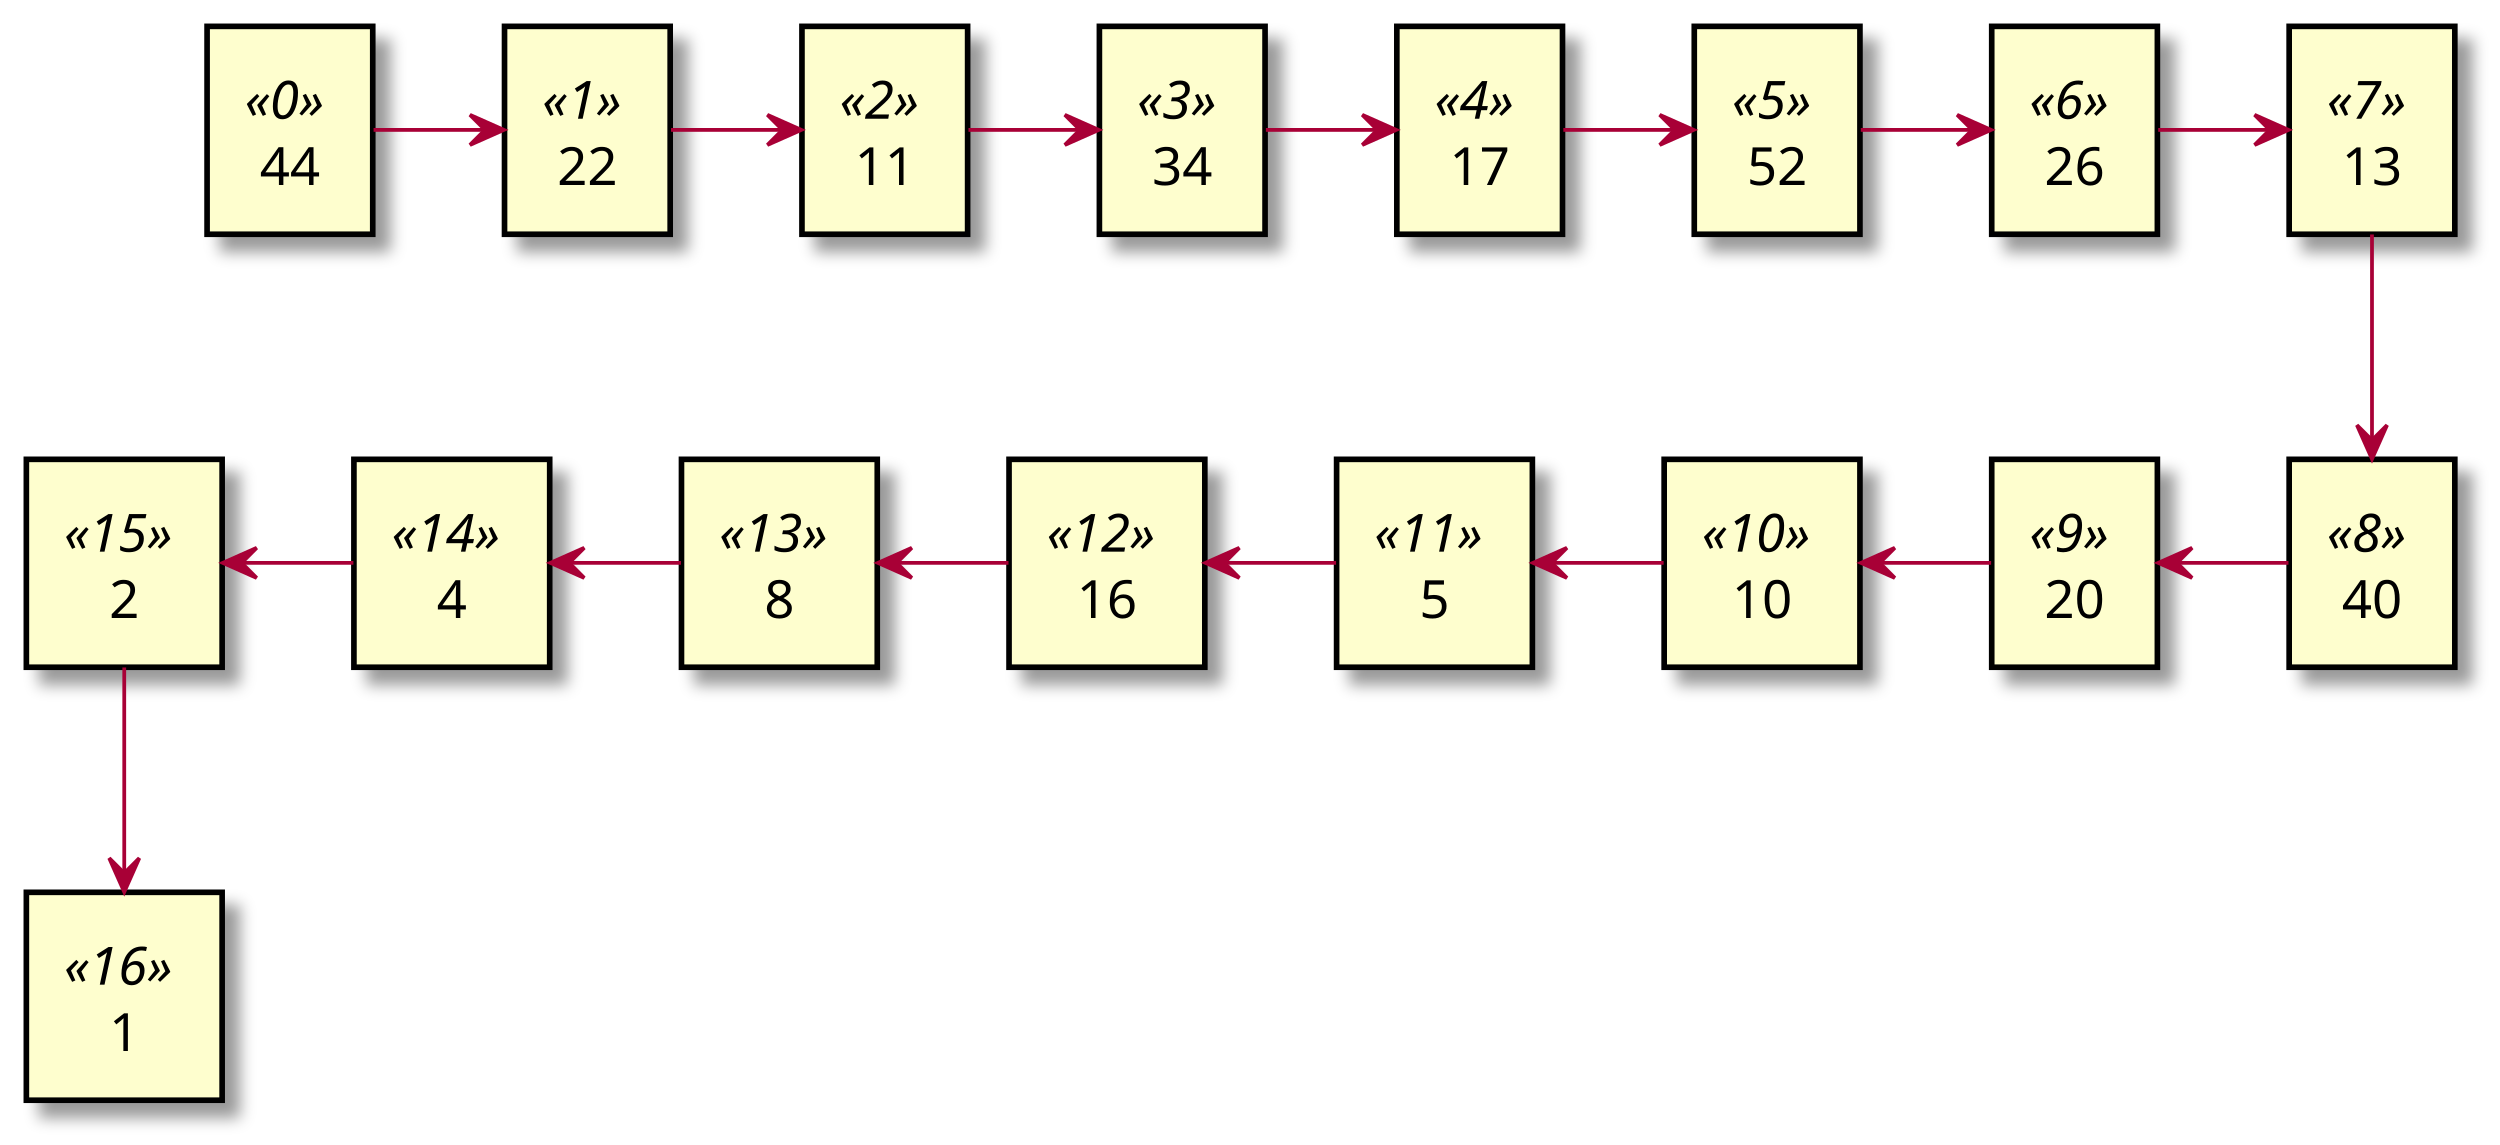
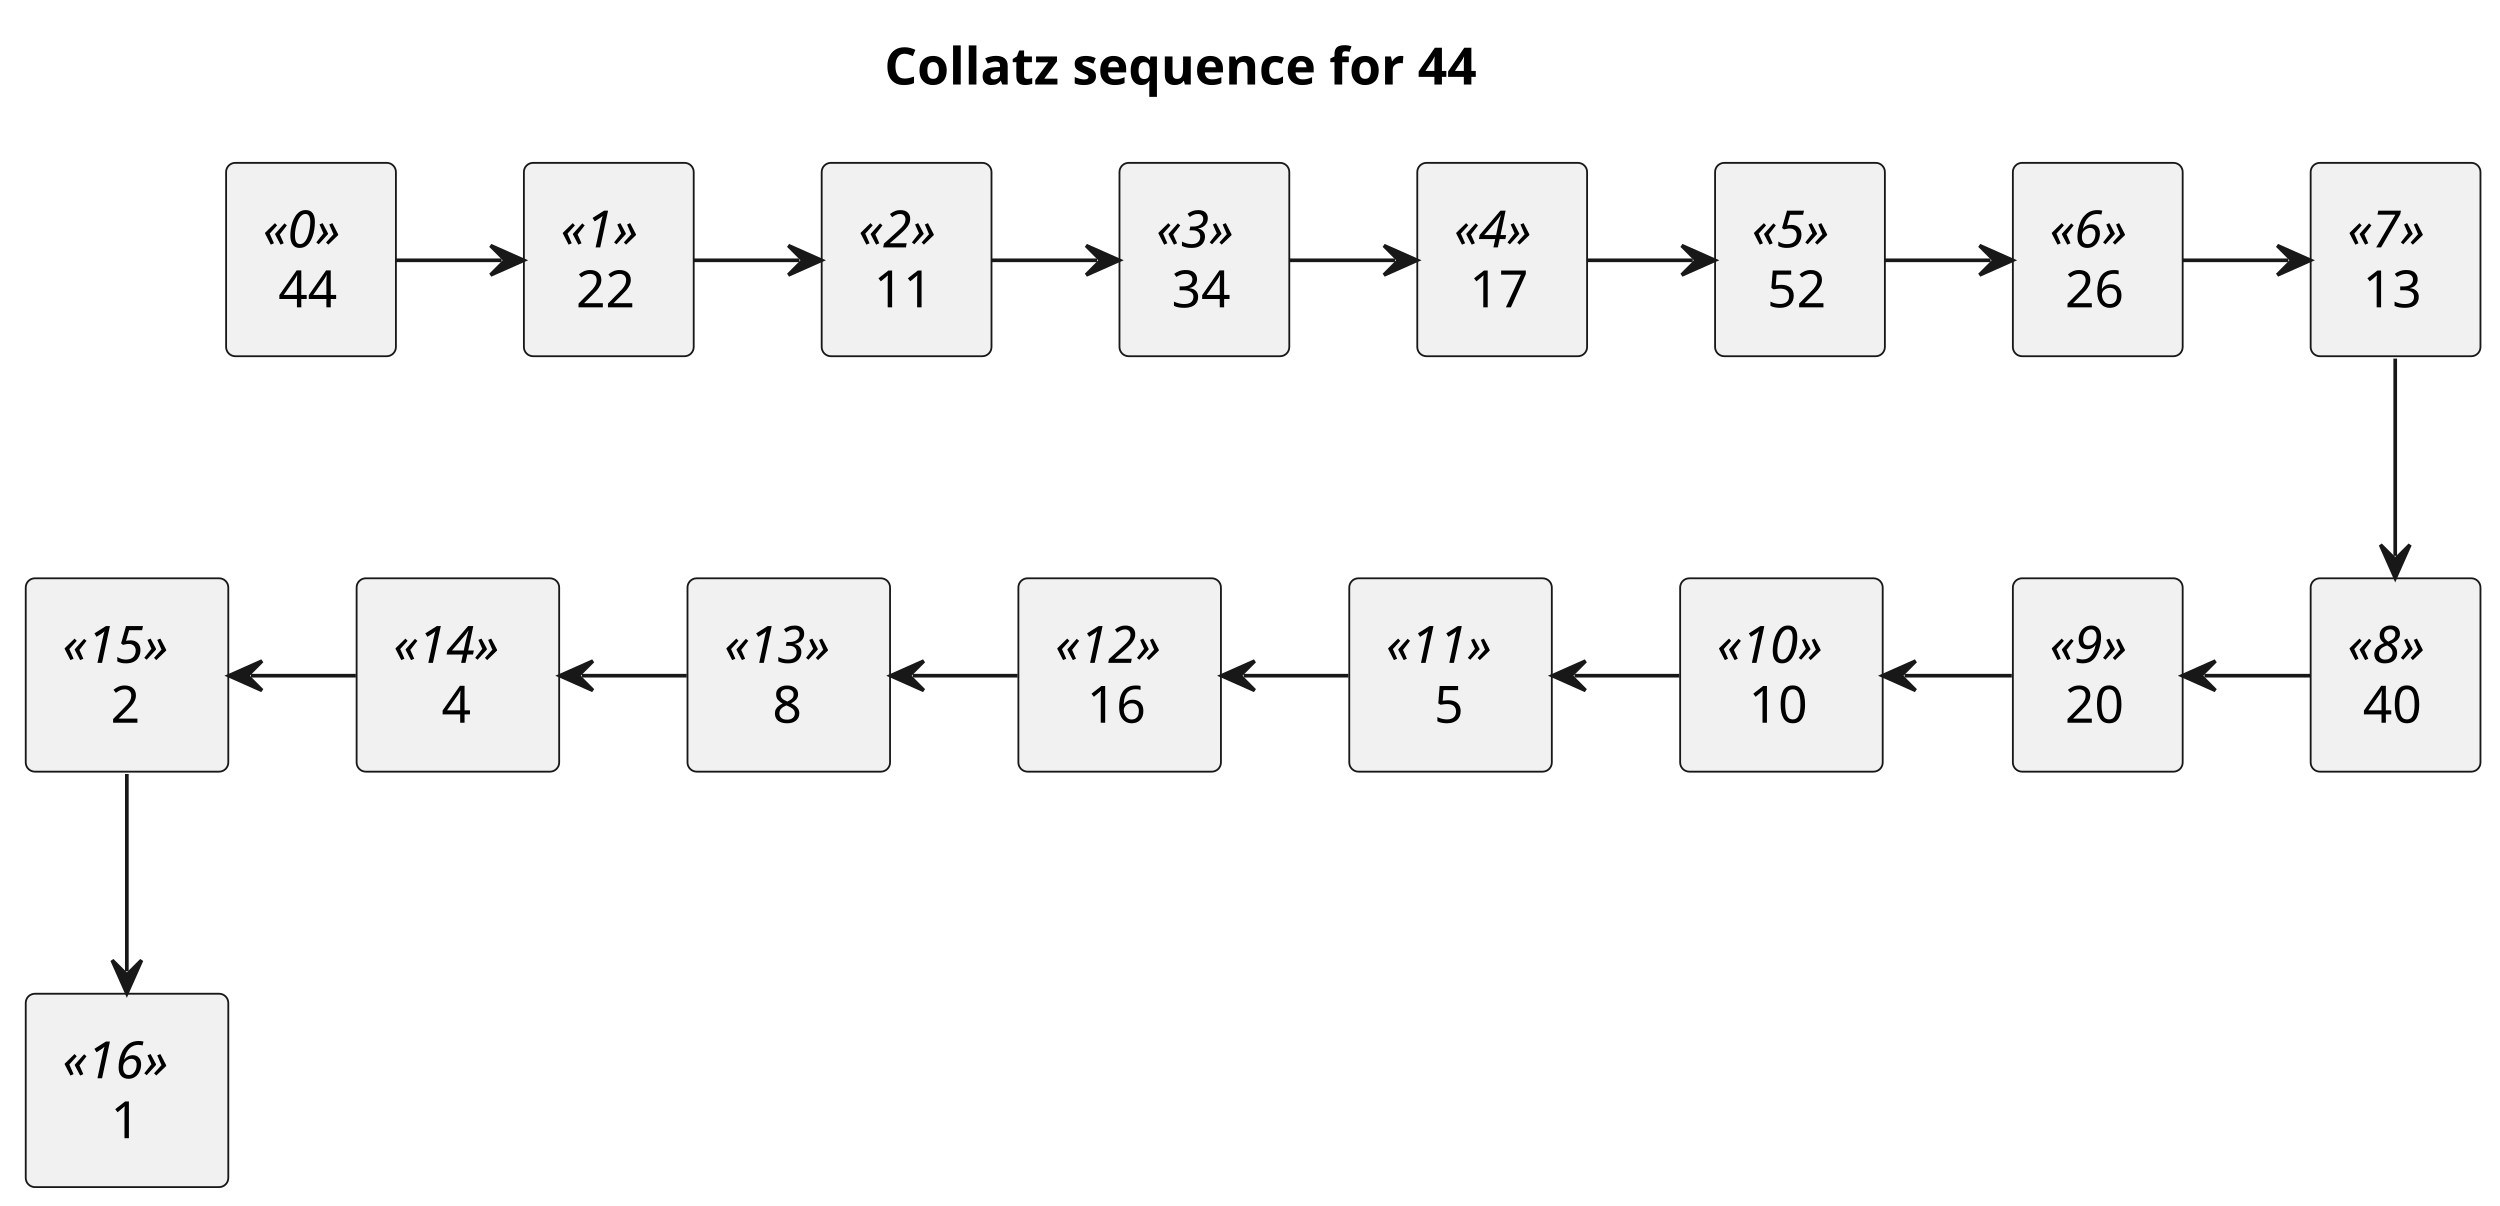
- <svg xmlns="http://www.w3.org/2000/svg" contentScriptType="application/ecmascript" contentStyleType="text/css" height="304px" preserveAspectRatio="none" style="width:664px;height:304px;background:#FFFFFF;" version="1.1" viewBox="0 0 664 304" width="664px" zoomAndPan="magnify">
-   <defs>
-     <filter height="300%" id="f8ib0x39ztjgq" width="300%" x="-1" y="-1">
-       <feGaussianBlur result="blurOut" stdDeviation="2.0" />
-       <feColorMatrix in="blurOut" result="blurOut2" type="matrix" values="0 0 0 0 0 0 0 0 0 0 0 0 0 0 0 0 0 0 .4 0" />
-       <feOffset dx="4.0" dy="4.0" in="blurOut2" result="blurOut3" />
-       <feBlend in="SourceGraphic" in2="blurOut3" mode="normal" />
-     </filter>
-   </defs>
+ <svg xmlns="http://www.w3.org/2000/svg" contentStyleType="text/css" height="328px" preserveAspectRatio="none" style="width:680px;height:328px;background:#FFFFFF;" version="1.1" viewBox="0 0 680 328" width="680px" zoomAndPan="magnify">
+   <defs />
  <g>
-     <rect fill="#FEFECE" filter="url(#f8ib0x39ztjgq)" height="55.219" style="stroke:#000000;stroke-width:1.5;" width="44" x="55" y="7" />
-     <text fill="#000000" font-family="sans-serif" font-size="14" font-style="italic" lengthAdjust="spacing" textLength="24" x="65" y="31.533">«0»</text>
-     <text fill="#000000" font-family="sans-serif" font-size="14" lengthAdjust="spacing" textLength="16" x="69" y="49.143">44</text>
-     <rect fill="#FEFECE" filter="url(#f8ib0x39ztjgq)" height="55.219" style="stroke:#000000;stroke-width:1.5;" width="44" x="134" y="7" />
-     <text fill="#000000" font-family="sans-serif" font-size="14" font-style="italic" lengthAdjust="spacing" textLength="24" x="144" y="31.533">«1»</text>
-     <text fill="#000000" font-family="sans-serif" font-size="14" lengthAdjust="spacing" textLength="16" x="148" y="49.143">22</text>
-     <rect fill="#FEFECE" filter="url(#f8ib0x39ztjgq)" height="55.219" style="stroke:#000000;stroke-width:1.5;" width="44" x="213" y="7" />
-     <text fill="#000000" font-family="sans-serif" font-size="14" font-style="italic" lengthAdjust="spacing" textLength="24" x="223" y="31.533">«2»</text>
-     <text fill="#000000" font-family="sans-serif" font-size="14" lengthAdjust="spacing" textLength="16" x="227" y="49.143">11</text>
-     <rect fill="#FEFECE" filter="url(#f8ib0x39ztjgq)" height="55.219" style="stroke:#000000;stroke-width:1.5;" width="44" x="292" y="7" />
-     <text fill="#000000" font-family="sans-serif" font-size="14" font-style="italic" lengthAdjust="spacing" textLength="24" x="302" y="31.533">«3»</text>
-     <text fill="#000000" font-family="sans-serif" font-size="14" lengthAdjust="spacing" textLength="16" x="306" y="49.143">34</text>
-     <rect fill="#FEFECE" filter="url(#f8ib0x39ztjgq)" height="55.219" style="stroke:#000000;stroke-width:1.5;" width="44" x="371" y="7" />
-     <text fill="#000000" font-family="sans-serif" font-size="14" font-style="italic" lengthAdjust="spacing" textLength="24" x="381" y="31.533">«4»</text>
-     <text fill="#000000" font-family="sans-serif" font-size="14" lengthAdjust="spacing" textLength="16" x="385" y="49.143">17</text>
-     <rect fill="#FEFECE" filter="url(#f8ib0x39ztjgq)" height="55.219" style="stroke:#000000;stroke-width:1.5;" width="44" x="450" y="7" />
-     <text fill="#000000" font-family="sans-serif" font-size="14" font-style="italic" lengthAdjust="spacing" textLength="24" x="460" y="31.533">«5»</text>
-     <text fill="#000000" font-family="sans-serif" font-size="14" lengthAdjust="spacing" textLength="16" x="464" y="49.143">52</text>
-     <rect fill="#FEFECE" filter="url(#f8ib0x39ztjgq)" height="55.219" style="stroke:#000000;stroke-width:1.5;" width="44" x="529" y="7" />
-     <text fill="#000000" font-family="sans-serif" font-size="14" font-style="italic" lengthAdjust="spacing" textLength="24" x="539" y="31.533">«6»</text>
-     <text fill="#000000" font-family="sans-serif" font-size="14" lengthAdjust="spacing" textLength="16" x="543" y="49.143">26</text>
-     <rect fill="#FEFECE" filter="url(#f8ib0x39ztjgq)" height="55.219" style="stroke:#000000;stroke-width:1.5;" width="44" x="608" y="7" />
-     <text fill="#000000" font-family="sans-serif" font-size="14" font-style="italic" lengthAdjust="spacing" textLength="24" x="618" y="31.533">«7»</text>
-     <text fill="#000000" font-family="sans-serif" font-size="14" lengthAdjust="spacing" textLength="16" x="622" y="49.143">13</text>
-     <rect fill="#FEFECE" filter="url(#f8ib0x39ztjgq)" height="55.219" style="stroke:#000000;stroke-width:1.5;" width="44" x="608" y="122" />
-     <text fill="#000000" font-family="sans-serif" font-size="14" font-style="italic" lengthAdjust="spacing" textLength="24" x="618" y="146.533">«8»</text>
-     <text fill="#000000" font-family="sans-serif" font-size="14" lengthAdjust="spacing" textLength="16" x="622" y="164.143">40</text>
-     <rect fill="#FEFECE" filter="url(#f8ib0x39ztjgq)" height="55.219" style="stroke:#000000;stroke-width:1.5;" width="44" x="529" y="122" />
-     <text fill="#000000" font-family="sans-serif" font-size="14" font-style="italic" lengthAdjust="spacing" textLength="24" x="539" y="146.533">«9»</text>
-     <text fill="#000000" font-family="sans-serif" font-size="14" lengthAdjust="spacing" textLength="16" x="543" y="164.143">20</text>
-     <rect fill="#FEFECE" filter="url(#f8ib0x39ztjgq)" height="55.219" style="stroke:#000000;stroke-width:1.5;" width="52" x="442" y="122" />
-     <text fill="#000000" font-family="sans-serif" font-size="14" font-style="italic" lengthAdjust="spacing" textLength="32" x="452" y="146.533">«10»</text>
-     <text fill="#000000" font-family="sans-serif" font-size="14" lengthAdjust="spacing" textLength="16" x="460" y="164.143">10</text>
-     <rect fill="#FEFECE" filter="url(#f8ib0x39ztjgq)" height="55.219" style="stroke:#000000;stroke-width:1.5;" width="52" x="355" y="122" />
-     <text fill="#000000" font-family="sans-serif" font-size="14" font-style="italic" lengthAdjust="spacing" textLength="32" x="365" y="146.533">«11»</text>
-     <text fill="#000000" font-family="sans-serif" font-size="14" lengthAdjust="spacing" textLength="8" x="377" y="164.143">5</text>
-     <rect fill="#FEFECE" filter="url(#f8ib0x39ztjgq)" height="55.219" style="stroke:#000000;stroke-width:1.5;" width="52" x="268" y="122" />
-     <text fill="#000000" font-family="sans-serif" font-size="14" font-style="italic" lengthAdjust="spacing" textLength="32" x="278" y="146.533">«12»</text>
-     <text fill="#000000" font-family="sans-serif" font-size="14" lengthAdjust="spacing" textLength="16" x="286" y="164.143">16</text>
-     <rect fill="#FEFECE" filter="url(#f8ib0x39ztjgq)" height="55.219" style="stroke:#000000;stroke-width:1.5;" width="52" x="181" y="122" />
-     <text fill="#000000" font-family="sans-serif" font-size="14" font-style="italic" lengthAdjust="spacing" textLength="32" x="191" y="146.533">«13»</text>
-     <text fill="#000000" font-family="sans-serif" font-size="14" lengthAdjust="spacing" textLength="8" x="203" y="164.143">8</text>
-     <rect fill="#FEFECE" filter="url(#f8ib0x39ztjgq)" height="55.219" style="stroke:#000000;stroke-width:1.5;" width="52" x="94" y="122" />
-     <text fill="#000000" font-family="sans-serif" font-size="14" font-style="italic" lengthAdjust="spacing" textLength="32" x="104" y="146.533">«14»</text>
-     <text fill="#000000" font-family="sans-serif" font-size="14" lengthAdjust="spacing" textLength="8" x="116" y="164.143">4</text>
-     <rect fill="#FEFECE" filter="url(#f8ib0x39ztjgq)" height="55.219" style="stroke:#000000;stroke-width:1.5;" width="52" x="7" y="122" />
-     <text fill="#000000" font-family="sans-serif" font-size="14" font-style="italic" lengthAdjust="spacing" textLength="32" x="17" y="146.533">«15»</text>
-     <text fill="#000000" font-family="sans-serif" font-size="14" lengthAdjust="spacing" textLength="8" x="29" y="164.143">2</text>
-     <rect fill="#FEFECE" filter="url(#f8ib0x39ztjgq)" height="55.219" style="stroke:#000000;stroke-width:1.5;" width="52" x="7" y="237" />
-     <text fill="#000000" font-family="sans-serif" font-size="14" font-style="italic" lengthAdjust="spacing" textLength="32" x="17" y="261.533">«16»</text>
-     <text fill="#000000" font-family="sans-serif" font-size="14" lengthAdjust="spacing" textLength="8" x="29" y="279.143">1</text>
-     <path d="M99.22,34.5 C109.04,34.5 118.86,34.5 128.68,34.5 " fill="none" id="44-to-22" style="stroke:#A80036;stroke-width:1.0;" />
-     <polygon fill="#A80036" points="133.82,34.5,124.82,30.5,128.82,34.5,124.82,38.5,133.82,34.5" style="stroke:#A80036;stroke-width:1.0;" />
-     <path d="M178.22,34.5 C188.04,34.5 197.86,34.5 207.68,34.5 " fill="none" id="22-to-11" style="stroke:#A80036;stroke-width:1.0;" />
-     <polygon fill="#A80036" points="212.82,34.5,203.82,30.5,207.82,34.5,203.82,38.5,212.82,34.5" style="stroke:#A80036;stroke-width:1.0;" />
-     <path d="M257.22,34.5 C267.04,34.5 276.86,34.5 286.68,34.5 " fill="none" id="11-to-34" style="stroke:#A80036;stroke-width:1.0;" />
-     <polygon fill="#A80036" points="291.82,34.5,282.82,30.5,286.82,34.5,282.82,38.5,291.82,34.5" style="stroke:#A80036;stroke-width:1.0;" />
-     <path d="M336.22,34.5 C346.04,34.5 355.86,34.5 365.68,34.5 " fill="none" id="34-to-17" style="stroke:#A80036;stroke-width:1.0;" />
-     <polygon fill="#A80036" points="370.82,34.5,361.82,30.5,365.82,34.5,361.82,38.5,370.82,34.5" style="stroke:#A80036;stroke-width:1.0;" />
-     <path d="M415.22,34.5 C425.04,34.5 434.86,34.5 444.68,34.5 " fill="none" id="17-to-52" style="stroke:#A80036;stroke-width:1.0;" />
-     <polygon fill="#A80036" points="449.82,34.5,440.82,30.5,444.82,34.5,440.82,38.5,449.82,34.5" style="stroke:#A80036;stroke-width:1.0;" />
-     <path d="M494.22,34.5 C504.04,34.5 513.86,34.5 523.68,34.5 " fill="none" id="52-to-26" style="stroke:#A80036;stroke-width:1.0;" />
-     <polygon fill="#A80036" points="528.82,34.5,519.82,30.5,523.82,34.5,519.82,38.5,528.82,34.5" style="stroke:#A80036;stroke-width:1.0;" />
-     <path d="M573.22,34.5 C583.04,34.5 592.86,34.5 602.68,34.5 " fill="none" id="26-to-13" style="stroke:#A80036;stroke-width:1.0;" />
-     <polygon fill="#A80036" points="607.82,34.5,598.82,30.5,602.82,34.5,598.82,38.5,607.82,34.5" style="stroke:#A80036;stroke-width:1.0;" />
-     <path d="M630,62.28 C630,78.6 630,99.56 630,116.72 " fill="none" id="13-to-40" style="stroke:#A80036;stroke-width:1.0;" />
-     <polygon fill="#A80036" points="630,121.91,634,112.91,630,116.91,626,112.91,630,121.91" style="stroke:#A80036;stroke-width:1.0;" />
-     <path d="M578.35,149.5 C588.18,149.5 598,149.5 607.82,149.5 " fill="none" id="20-backto-40" style="stroke:#A80036;stroke-width:1.0;" />
-     <polygon fill="#A80036" points="573.22,149.5,582.22,153.5,578.22,149.5,582.22,145.5,573.22,149.5" style="stroke:#A80036;stroke-width:1.0;" />
-     <path d="M499.39,149.5 C509.21,149.5 519.02,149.5 528.84,149.5 " fill="none" id="10-backto-20" style="stroke:#A80036;stroke-width:1.0;" />
-     <polygon fill="#A80036" points="494.26,149.5,503.26,153.5,499.26,149.5,503.26,145.5,494.26,149.5" style="stroke:#A80036;stroke-width:1.0;" />
-     <path d="M412.32,149.5 C422.17,149.5 432.01,149.5 441.86,149.5 " fill="none" id="5-backto-10" style="stroke:#A80036;stroke-width:1.0;" />
-     <polygon fill="#A80036" points="407.17,149.5,416.17,153.5,412.17,149.5,416.17,145.5,407.17,149.5" style="stroke:#A80036;stroke-width:1.0;" />
-     <path d="M325.32,149.5 C335.17,149.5 345.01,149.5 354.86,149.5 " fill="none" id="16-backto-5" style="stroke:#A80036;stroke-width:1.0;" />
-     <polygon fill="#A80036" points="320.17,149.5,329.17,153.5,325.17,149.5,329.17,145.5,320.17,149.5" style="stroke:#A80036;stroke-width:1.0;" />
-     <path d="M238.32,149.5 C248.17,149.5 258.01,149.5 267.86,149.5 " fill="none" id="8-backto-16" style="stroke:#A80036;stroke-width:1.0;" />
-     <polygon fill="#A80036" points="233.17,149.5,242.17,153.5,238.17,149.5,242.17,145.5,233.17,149.5" style="stroke:#A80036;stroke-width:1.0;" />
-     <path d="M151.32,149.5 C161.17,149.5 171.01,149.5 180.86,149.5 " fill="none" id="4-backto-8" style="stroke:#A80036;stroke-width:1.0;" />
-     <polygon fill="#A80036" points="146.17,149.5,155.17,153.5,151.17,149.5,155.17,145.5,146.17,149.5" style="stroke:#A80036;stroke-width:1.0;" />
-     <path d="M64.32,149.5 C74.17,149.5 84.01,149.5 93.86,149.5 " fill="none" id="2-backto-4" style="stroke:#A80036;stroke-width:1.0;" />
-     <polygon fill="#A80036" points="59.17,149.5,68.17,153.5,64.17,149.5,68.17,145.5,59.17,149.5" style="stroke:#A80036;stroke-width:1.0;" />
-     <path d="M33,177.28 C33,193.6 33,214.56 33,231.72 " fill="none" id="2-to-1" style="stroke:#A80036;stroke-width:1.0;" />
-     <polygon fill="#A80036" points="33,236.91,37,227.91,33,231.91,29,227.91,33,236.91" style="stroke:#A80036;stroke-width:1.0;" />
+     <text fill="#000000" font-family="sans-serif" font-size="14" font-weight="bold" lengthAdjust="spacing" textLength="185.568" x="240.56" y="22.995">Collatz sequence for 44</text>
+     <g id="elem_44">
+       <rect fill="#F1F1F1" height="52.594" rx="2.5" ry="2.5" style="stroke:#181818;stroke-width:0.5;" width="46.188" x="61.5" y="44.297" />
+       <text fill="#000000" font-family="sans-serif" font-size="14" font-style="italic" lengthAdjust="spacing" textLength="26.189" x="71.5" y="67.292">«0»</text>
+       <text fill="#000000" font-family="sans-serif" font-size="14" lengthAdjust="spacing" textLength="17.814" x="75.687" y="83.589">44</text>
+     </g>
+     <g id="elem_22">
+       <rect fill="#F1F1F1" height="52.594" rx="2.5" ry="2.5" style="stroke:#181818;stroke-width:0.5;" width="46.188" x="142.5" y="44.297" />
+       <text fill="#000000" font-family="sans-serif" font-size="14" font-style="italic" lengthAdjust="spacing" textLength="26.189" x="152.5" y="67.292">«1»</text>
+       <text fill="#000000" font-family="sans-serif" font-size="14" lengthAdjust="spacing" textLength="17.814" x="156.687" y="83.589">22</text>
+     </g>
+     <g id="elem_11">
+       <rect fill="#F1F1F1" height="52.594" rx="2.5" ry="2.5" style="stroke:#181818;stroke-width:0.5;" width="46.188" x="223.5" y="44.297" />
+       <text fill="#000000" font-family="sans-serif" font-size="14" font-style="italic" lengthAdjust="spacing" textLength="26.189" x="233.5" y="67.292">«2»</text>
+       <text fill="#000000" font-family="sans-serif" font-size="14" lengthAdjust="spacing" textLength="17.814" x="237.687" y="83.589">11</text>
+     </g>
+     <g id="elem_34">
+       <rect fill="#F1F1F1" height="52.594" rx="2.5" ry="2.5" style="stroke:#181818;stroke-width:0.5;" width="46.188" x="304.5" y="44.297" />
+       <text fill="#000000" font-family="sans-serif" font-size="14" font-style="italic" lengthAdjust="spacing" textLength="26.189" x="314.5" y="67.292">«3»</text>
+       <text fill="#000000" font-family="sans-serif" font-size="14" lengthAdjust="spacing" textLength="17.814" x="318.687" y="83.589">34</text>
+     </g>
+     <g id="elem_17">
+       <rect fill="#F1F1F1" height="52.594" rx="2.5" ry="2.5" style="stroke:#181818;stroke-width:0.5;" width="46.188" x="385.5" y="44.297" />
+       <text fill="#000000" font-family="sans-serif" font-size="14" font-style="italic" lengthAdjust="spacing" textLength="26.189" x="395.5" y="67.292">«4»</text>
+       <text fill="#000000" font-family="sans-serif" font-size="14" lengthAdjust="spacing" textLength="17.814" x="399.687" y="83.589">17</text>
+     </g>
+     <g id="elem_52">
+       <rect fill="#F1F1F1" height="52.594" rx="2.5" ry="2.5" style="stroke:#181818;stroke-width:0.5;" width="46.188" x="466.5" y="44.297" />
+       <text fill="#000000" font-family="sans-serif" font-size="14" font-style="italic" lengthAdjust="spacing" textLength="26.189" x="476.5" y="67.292">«5»</text>
+       <text fill="#000000" font-family="sans-serif" font-size="14" lengthAdjust="spacing" textLength="17.814" x="480.687" y="83.589">52</text>
+     </g>
+     <g id="elem_26">
+       <rect fill="#F1F1F1" height="52.594" rx="2.5" ry="2.5" style="stroke:#181818;stroke-width:0.5;" width="46.188" x="547.5" y="44.297" />
+       <text fill="#000000" font-family="sans-serif" font-size="14" font-style="italic" lengthAdjust="spacing" textLength="26.189" x="557.5" y="67.292">«6»</text>
+       <text fill="#000000" font-family="sans-serif" font-size="14" lengthAdjust="spacing" textLength="17.814" x="561.687" y="83.589">26</text>
+     </g>
+     <g id="elem_13">
+       <rect fill="#F1F1F1" height="52.594" rx="2.5" ry="2.5" style="stroke:#181818;stroke-width:0.5;" width="46.188" x="628.5" y="44.297" />
+       <text fill="#000000" font-family="sans-serif" font-size="14" font-style="italic" lengthAdjust="spacing" textLength="26.189" x="638.5" y="67.292">«7»</text>
+       <text fill="#000000" font-family="sans-serif" font-size="14" lengthAdjust="spacing" textLength="17.814" x="642.687" y="83.589">13</text>
+     </g>
+     <g id="elem_40">
+       <rect fill="#F1F1F1" height="52.594" rx="2.5" ry="2.5" style="stroke:#181818;stroke-width:0.5;" width="46.188" x="628.5" y="157.297" />
+       <text fill="#000000" font-family="sans-serif" font-size="14" font-style="italic" lengthAdjust="spacing" textLength="26.189" x="638.5" y="180.292">«8»</text>
+       <text fill="#000000" font-family="sans-serif" font-size="14" lengthAdjust="spacing" textLength="17.814" x="642.687" y="196.589">40</text>
+     </g>
+     <g id="elem_20">
+       <rect fill="#F1F1F1" height="52.594" rx="2.5" ry="2.5" style="stroke:#181818;stroke-width:0.5;" width="46.188" x="547.5" y="157.297" />
+       <text fill="#000000" font-family="sans-serif" font-size="14" font-style="italic" lengthAdjust="spacing" textLength="26.189" x="557.5" y="180.292">«9»</text>
+       <text fill="#000000" font-family="sans-serif" font-size="14" lengthAdjust="spacing" textLength="17.814" x="561.687" y="196.589">20</text>
+     </g>
+     <g id="elem_10">
+       <rect fill="#F1F1F1" height="52.594" rx="2.5" ry="2.5" style="stroke:#181818;stroke-width:0.5;" width="55.096" x="457" y="157.297" />
+       <text fill="#000000" font-family="sans-serif" font-size="14" font-style="italic" lengthAdjust="spacing" textLength="35.096" x="467" y="180.292">«10»</text>
+       <text fill="#000000" font-family="sans-serif" font-size="14" lengthAdjust="spacing" textLength="17.814" x="475.641" y="196.589">10</text>
+     </g>
+     <g id="elem_5">
+       <rect fill="#F1F1F1" height="52.594" rx="2.5" ry="2.5" style="stroke:#181818;stroke-width:0.5;" width="55.096" x="367" y="157.297" />
+       <text fill="#000000" font-family="sans-serif" font-size="14" font-style="italic" lengthAdjust="spacing" textLength="35.096" x="377" y="180.292">«11»</text>
+       <text fill="#000000" font-family="sans-serif" font-size="14" lengthAdjust="spacing" textLength="8.907" x="390.094" y="196.589">5</text>
+     </g>
+     <g id="elem_16">
+       <rect fill="#F1F1F1" height="52.594" rx="2.5" ry="2.5" style="stroke:#181818;stroke-width:0.5;" width="55.096" x="277" y="157.297" />
+       <text fill="#000000" font-family="sans-serif" font-size="14" font-style="italic" lengthAdjust="spacing" textLength="35.096" x="287" y="180.292">«12»</text>
+       <text fill="#000000" font-family="sans-serif" font-size="14" lengthAdjust="spacing" textLength="17.814" x="295.641" y="196.589">16</text>
+     </g>
+     <g id="elem_8">
+       <rect fill="#F1F1F1" height="52.594" rx="2.5" ry="2.5" style="stroke:#181818;stroke-width:0.5;" width="55.096" x="187" y="157.297" />
+       <text fill="#000000" font-family="sans-serif" font-size="14" font-style="italic" lengthAdjust="spacing" textLength="35.096" x="197" y="180.292">«13»</text>
+       <text fill="#000000" font-family="sans-serif" font-size="14" lengthAdjust="spacing" textLength="8.907" x="210.094" y="196.589">8</text>
+     </g>
+     <g id="elem_4">
+       <rect fill="#F1F1F1" height="52.594" rx="2.5" ry="2.5" style="stroke:#181818;stroke-width:0.5;" width="55.096" x="97" y="157.297" />
+       <text fill="#000000" font-family="sans-serif" font-size="14" font-style="italic" lengthAdjust="spacing" textLength="35.096" x="107" y="180.292">«14»</text>
+       <text fill="#000000" font-family="sans-serif" font-size="14" lengthAdjust="spacing" textLength="8.907" x="120.094" y="196.589">4</text>
+     </g>
+     <g id="elem_2">
+       <rect fill="#F1F1F1" height="52.594" rx="2.5" ry="2.5" style="stroke:#181818;stroke-width:0.5;" width="55.096" x="7" y="157.297" />
+       <text fill="#000000" font-family="sans-serif" font-size="14" font-style="italic" lengthAdjust="spacing" textLength="35.096" x="17" y="180.292">«15»</text>
+       <text fill="#000000" font-family="sans-serif" font-size="14" lengthAdjust="spacing" textLength="8.907" x="30.094" y="196.589">2</text>
+     </g>
+     <g id="elem_1">
+       <rect fill="#F1F1F1" height="52.594" rx="2.5" ry="2.5" style="stroke:#181818;stroke-width:0.5;" width="55.096" x="7" y="270.297" />
+       <text fill="#000000" font-family="sans-serif" font-size="14" font-style="italic" lengthAdjust="spacing" textLength="35.096" x="17" y="293.292">«16»</text>
+       <text fill="#000000" font-family="sans-serif" font-size="14" lengthAdjust="spacing" textLength="8.907" x="30.094" y="309.589">1</text>
+     </g>
+     <g id="link_44_22">
+       <path d="M107.6,70.797 C119.21,70.797 124.82,70.797 136.43,70.797 " fill="none" id="44-to-22" style="stroke:#181818;stroke-width:1.0;" />
+       <polygon fill="#181818" points="142.43,70.797,133.43,66.797,137.43,70.797,133.43,74.797,142.43,70.797" style="stroke:#181818;stroke-width:1.0;" />
+     </g>
+     <g id="link_22_11">
+       <path d="M188.6,70.797 C200.21,70.797 205.82,70.797 217.43,70.797 " fill="none" id="22-to-11" style="stroke:#181818;stroke-width:1.0;" />
+       <polygon fill="#181818" points="223.43,70.797,214.43,66.797,218.43,70.797,214.43,74.797,223.43,70.797" style="stroke:#181818;stroke-width:1.0;" />
+     </g>
+     <g id="link_11_34">
+       <path d="M269.6,70.797 C281.21,70.797 286.82,70.797 298.43,70.797 " fill="none" id="11-to-34" style="stroke:#181818;stroke-width:1.0;" />
+       <polygon fill="#181818" points="304.43,70.797,295.43,66.797,299.43,70.797,295.43,74.797,304.43,70.797" style="stroke:#181818;stroke-width:1.0;" />
+     </g>
+     <g id="link_34_17">
+       <path d="M350.6,70.797 C362.21,70.797 367.82,70.797 379.43,70.797 " fill="none" id="34-to-17" style="stroke:#181818;stroke-width:1.0;" />
+       <polygon fill="#181818" points="385.43,70.797,376.43,66.797,380.43,70.797,376.43,74.797,385.43,70.797" style="stroke:#181818;stroke-width:1.0;" />
+     </g>
+     <g id="link_17_52">
+       <path d="M431.6,70.797 C443.21,70.797 448.82,70.797 460.43,70.797 " fill="none" id="17-to-52" style="stroke:#181818;stroke-width:1.0;" />
+       <polygon fill="#181818" points="466.43,70.797,457.43,66.797,461.43,70.797,457.43,74.797,466.43,70.797" style="stroke:#181818;stroke-width:1.0;" />
+     </g>
+     <g id="link_52_26">
+       <path d="M512.6,70.797 C524.21,70.797 529.82,70.797 541.43,70.797 " fill="none" id="52-to-26" style="stroke:#181818;stroke-width:1.0;" />
+       <polygon fill="#181818" points="547.43,70.797,538.43,66.797,542.43,70.797,538.43,74.797,547.43,70.797" style="stroke:#181818;stroke-width:1.0;" />
+     </g>
+     <g id="link_26_13">
+       <path d="M593.6,70.797 C605.21,70.797 610.82,70.797 622.43,70.797 " fill="none" id="26-to-13" style="stroke:#181818;stroke-width:1.0;" />
+       <polygon fill="#181818" points="628.43,70.797,619.43,66.797,623.43,70.797,619.43,74.797,628.43,70.797" style="stroke:#181818;stroke-width:1.0;" />
+     </g>
+     <g id="link_13_40">
+       <path d="M651.5,97.537 C651.5,115.477 651.5,133.287 651.5,151.187 " fill="none" id="13-to-40" style="stroke:#181818;stroke-width:1.0;" />
+       <polygon fill="#181818" points="651.5,157.187,655.5,148.187,651.5,152.187,647.5,148.187,651.5,157.187" style="stroke:#181818;stroke-width:1.0;" />
+     </g>
+     <g id="link_20_40">
+       <path d="M599.6,183.797 C611.21,183.797 616.82,183.797 628.43,183.797 " fill="none" id="20-backto-40" style="stroke:#181818;stroke-width:1.0;" />
+       <polygon fill="#181818" points="593.6,183.797,602.6,187.797,598.6,183.797,602.6,179.797,593.6,183.797" style="stroke:#181818;stroke-width:1.0;" />
+     </g>
+     <g id="link_10_20">
+       <path d="M518.05,183.797 C529.77,183.797 535.49,183.797 547.21,183.797 " fill="none" id="10-backto-20" style="stroke:#181818;stroke-width:1.0;" />
+       <polygon fill="#181818" points="512.05,183.797,521.05,187.797,517.05,183.797,521.05,179.797,512.05,183.797" style="stroke:#181818;stroke-width:1.0;" />
+     </g>
+     <g id="link_5_10">
+       <path d="M428.27,183.797 C439.78,183.797 445.28,183.797 456.79,183.797 " fill="none" id="5-backto-10" style="stroke:#181818;stroke-width:1.0;" />
+       <polygon fill="#181818" points="422.27,183.797,431.27,187.797,427.27,183.797,431.27,179.797,422.27,183.797" style="stroke:#181818;stroke-width:1.0;" />
+     </g>
+     <g id="link_16_5">
+       <path d="M338.27,183.797 C349.78,183.797 355.28,183.797 366.79,183.797 " fill="none" id="16-backto-5" style="stroke:#181818;stroke-width:1.0;" />
+       <polygon fill="#181818" points="332.27,183.797,341.27,187.797,337.27,183.797,341.27,179.797,332.27,183.797" style="stroke:#181818;stroke-width:1.0;" />
+     </g>
+     <g id="link_8_16">
+       <path d="M248.27,183.797 C259.78,183.797 265.28,183.797 276.79,183.797 " fill="none" id="8-backto-16" style="stroke:#181818;stroke-width:1.0;" />
+       <polygon fill="#181818" points="242.27,183.797,251.27,187.797,247.27,183.797,251.27,179.797,242.27,183.797" style="stroke:#181818;stroke-width:1.0;" />
+     </g>
+     <g id="link_4_8">
+       <path d="M158.27,183.797 C169.78,183.797 175.28,183.797 186.79,183.797 " fill="none" id="4-backto-8" style="stroke:#181818;stroke-width:1.0;" />
+       <polygon fill="#181818" points="152.27,183.797,161.27,187.797,157.27,183.797,161.27,179.797,152.27,183.797" style="stroke:#181818;stroke-width:1.0;" />
+     </g>
+     <g id="link_2_4">
+       <path d="M68.27,183.797 C79.78,183.797 85.28,183.797 96.79,183.797 " fill="none" id="2-backto-4" style="stroke:#181818;stroke-width:1.0;" />
+       <polygon fill="#181818" points="62.27,183.797,71.27,187.797,67.27,183.797,71.27,179.797,62.27,183.797" style="stroke:#181818;stroke-width:1.0;" />
+     </g>
+     <g id="link_2_1">
+       <path d="M34.5,210.537 C34.5,228.477 34.5,246.287 34.5,264.187 " fill="none" id="2-to-1" style="stroke:#181818;stroke-width:1.0;" />
+       <polygon fill="#181818" points="34.5,270.187,38.5,261.187,34.5,265.187,30.5,261.187,34.5,270.187" style="stroke:#181818;stroke-width:1.0;" />
+     </g>
  </g>
</svg>
